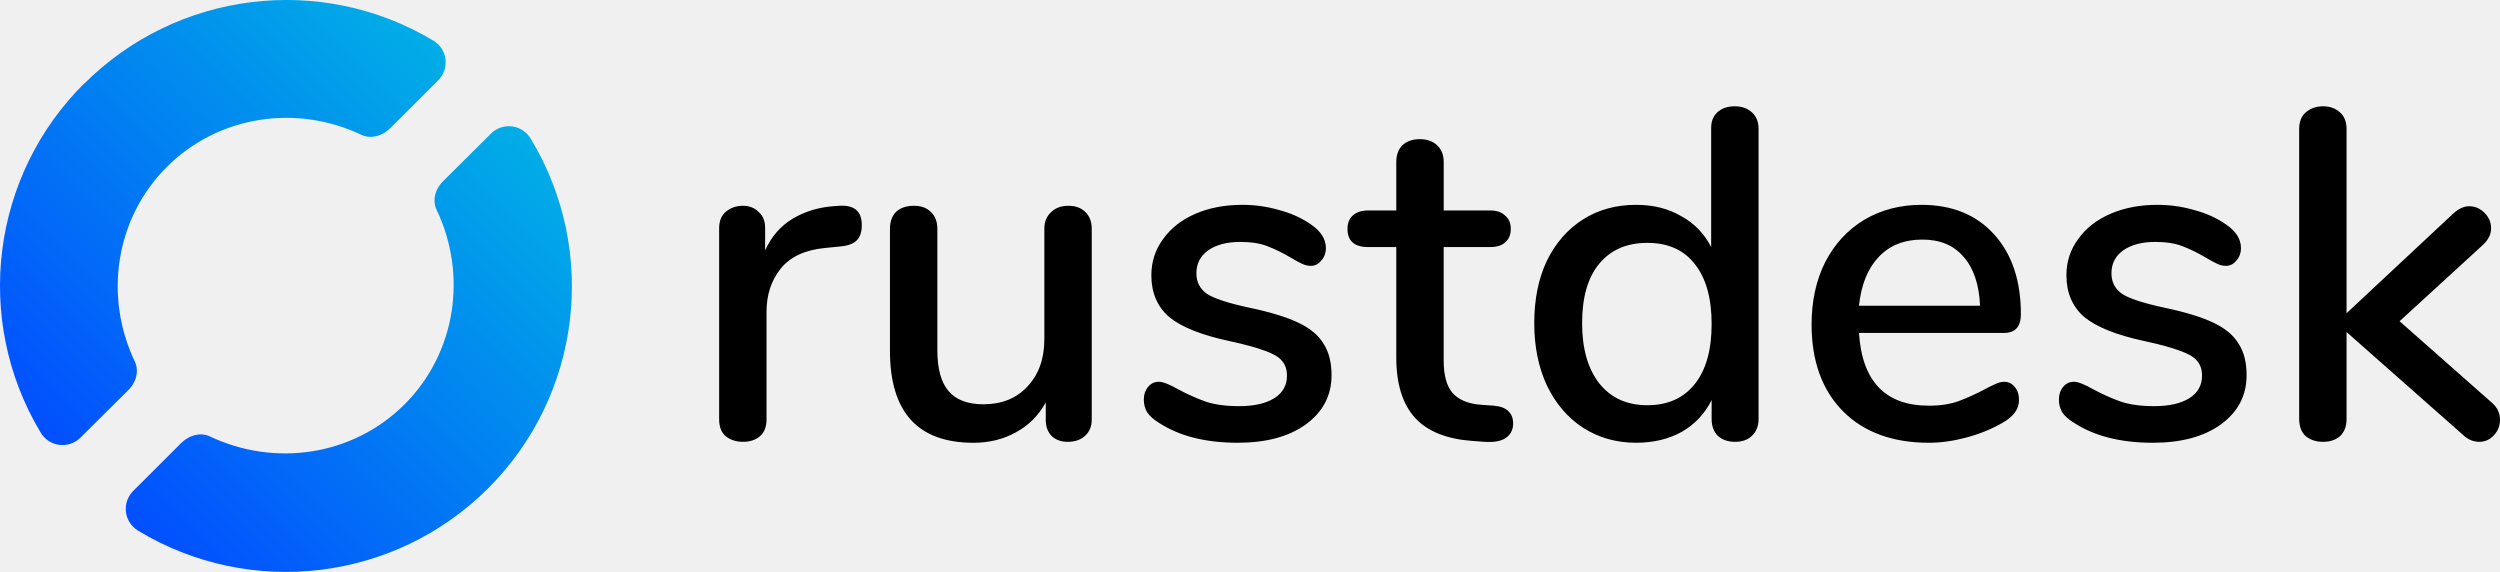
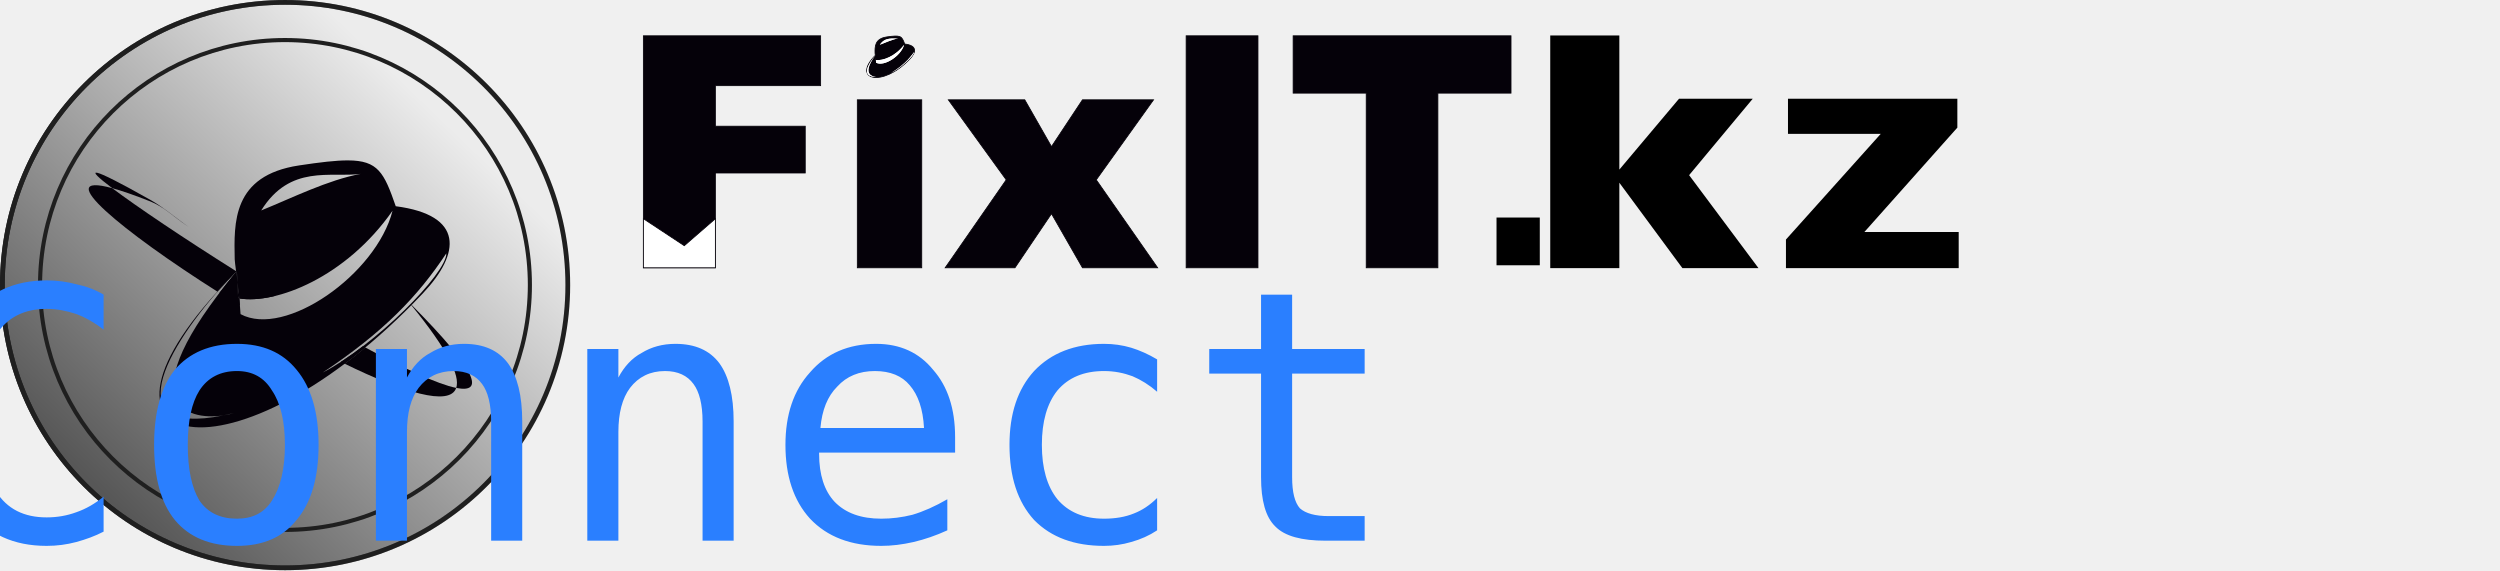
- <svg xmlns="http://www.w3.org/2000/svg" xmlns:xlink="http://www.w3.org/1999/xlink" viewBox="66.993 897.484 113.652 26">
-   <defs>
-     <linearGradient id="a" x1=".148" x2=".845" y1=".851" y2=".154" gradientTransform="matrix(26.301 0 0 26.331 90.674 911.757)" gradientUnits="userSpaceOnUse">
-       <stop offset="0" stop-color="#004ba6" style="stop-color:#024eff;stop-opacity:1" />
-       <stop offset="1" stop-color="#00bfe1" style="stop-color:#01aee6;stop-opacity:1" />
+ <svg xmlns="http://www.w3.org/2000/svg" xmlns:xlink="http://www.w3.org/1999/xlink" width="114" height="26" viewBox="0 0 30.163 6.879" version="1.1" id="svg1">
+   <defs id="defs1">
+     <linearGradient xlink:href="#linearGradient5513" id="linearGradient5515" x1="33.226" y1="137.342" x2="106.931" y2="60.852" gradientUnits="userSpaceOnUse" />
+     <linearGradient id="linearGradient5513">
+       <stop style="stop-color:#575757;stop-opacity:1;" offset="0" id="stop5509" />
+       <stop style="stop-color:#ececec;stop-opacity:1;" offset="1" id="stop5511" />
    </linearGradient>
-     <linearGradient xlink:href="#a" id="c" x1=".148" x2=".845" y1=".851" y2=".154" gradientTransform="matrix(26.00048 0 0 25.99935 66.993 897.485)" gradientUnits="userSpaceOnUse" />
+     <linearGradient xlink:href="#linearGradient5544" id="linearGradient5546" x1="8.35" y1="94.5" x2="136.65" y2="94.5" gradientUnits="userSpaceOnUse" />
+     <linearGradient id="linearGradient5544">
+       <stop style="stop-color:#1f1f1f;stop-opacity:1;" offset="0" id="stop5540" />
+       <stop style="stop-color:#1f1f1f;stop-opacity:0;" offset="1" id="stop5542" />
+     </linearGradient>
+     <linearGradient xlink:href="#linearGradient5472" id="linearGradient5474" x1="10" y1="94.5" x2="135" y2="94.5" gradientUnits="userSpaceOnUse" />
+     <linearGradient id="linearGradient5472">
+       <stop style="stop-color:#1f1f1f;stop-opacity:1;" offset="0" id="stop5470" />
+     </linearGradient>
+     <linearGradient xlink:href="#linearGradient5472" id="linearGradient5506" gradientUnits="userSpaceOnUse" x1="10" y1="94.5" x2="135" y2="94.5" gradientTransform="matrix(0.8663229,0,0,0.8663229,9.667595,12.60848)" />
  </defs>
-   <linearGradient id="b" x1=".148" x2=".845" y1=".851" y2=".154" gradientTransform="matrix(26.301 0 0 26.331 90.674 911.757)" gradientUnits="userSpaceOnUse">
-     <stop offset="0" stop-color="#004ba6" style="stop-color:#0071ff;stop-opacity:1" />
-     <stop offset="1" stop-color="#00bfe1" style="stop-color:#00bfe1;stop-opacity:1" />
-   </linearGradient>
-   <path d="M105.147 906.839q1.024-.064 1.024.875 0 .469-.235.704-.234.234-.81.277l-.64.064q-1.344.128-2.006.939-.64.81-.64 1.962v4.886q0 .512-.298.768-.3.256-.768.256-.47 0-.79-.256-.298-.256-.298-.768v-8.683q0-.49.298-.747.32-.277.79-.277.426 0 .704.277.298.256.298.726v1.024q.427-.939 1.238-1.43.81-.49 1.834-.576zm10.411 0q.49 0 .768.277.298.278.298.768v8.683q0 .448-.298.725-.3.278-.79.278-.448 0-.725-.256-.277-.278-.277-.726v-.81q-.491.896-1.366 1.365-.853.47-1.92.47-3.797 0-3.797-4.182v-5.547q0-.49.277-.768.299-.277.81-.277.492 0 .769.277.299.278.299.768v5.526q0 1.258.512 1.856.512.597 1.578.597 1.259 0 2.006-.81.768-.811.768-2.155v-5.014q0-.469.298-.746.299-.299.79-.299zm7.701 10.773q-2.176 0-3.563-.896-.384-.234-.554-.49-.15-.256-.15-.576 0-.342.192-.576.192-.235.49-.235.278 0 .876.341.64.342 1.237.555.619.213 1.536.213 1.024 0 1.6-.362.576-.363.576-1.024 0-.427-.235-.683-.213-.256-.768-.448-.554-.213-1.642-.448-1.878-.405-2.71-1.088-.81-.704-.81-1.899 0-.917.533-1.642.533-.747 1.472-1.152.939-.406 2.133-.406.854 0 1.664.235.81.213 1.43.64.703.47.703 1.088 0 .341-.213.576-.192.235-.47.235-.191 0-.383-.086-.192-.085-.512-.277-.576-.341-1.088-.533-.49-.192-1.237-.192-.896 0-1.451.384-.533.384-.533 1.045 0 .597.49.939.512.32 1.899.618 1.43.299 2.24.683.81.384 1.152.96.363.555.363 1.43 0 1.386-1.174 2.24-1.152.831-3.093.831zm11.648-1.685q.47.043.661.256.213.192.213.555 0 .426-.34.66-.32.214-.96.172l-.577-.043q-1.728-.128-2.581-1.045-.854-.94-.854-2.752v-5.014h-1.28q-.938 0-.938-.832 0-.384.234-.597.256-.235.704-.235h1.28v-2.197q0-.49.278-.768.298-.277.79-.277.49 0 .788.277.3.277.3.768v2.197h2.111q.448 0 .683.235.256.213.256.597 0 .406-.256.619-.235.213-.683.213h-2.112v5.163q0 1.003.405 1.472.427.47 1.28.533zm10.943-13.611q.491 0 .79.278.299.277.299.746v13.184q0 .491-.299.768-.277.278-.768.278-.49 0-.79-.278-.277-.277-.277-.768v-.853q-.469.939-1.365 1.45-.896.491-2.07.491-1.343 0-2.41-.682-1.045-.683-1.643-1.92-.576-1.238-.576-2.838 0-1.621.576-2.837.598-1.216 1.643-1.877 1.045-.662 2.41-.662 1.174 0 2.049.512.896.491 1.365 1.408v-5.418q0-.448.277-.704.3-.278.79-.278zm-3.967 13.59q1.386 0 2.154-.96t.768-2.731q0-1.77-.768-2.73-.746-.96-2.154-.96t-2.198.96q-.768.938-.768 2.687 0 1.75.79 2.752.79.982 2.176.982zm16.213-1.067q.299 0 .49.235.193.234.193.597 0 .619-.768 1.045-.747.427-1.643.662-.875.234-1.685.234-2.475 0-3.904-1.429-1.43-1.45-1.43-3.947 0-1.6.619-2.837.64-1.237 1.77-1.92 1.153-.683 2.603-.683 2.091 0 3.307 1.344 1.216 1.344 1.216 3.627 0 .853-.768.853h-6.592q.213 3.307 3.179 3.307.789 0 1.365-.213.576-.214 1.216-.555.064-.043.341-.17.299-.15.491-.15zm-3.712-6.464q-1.237 0-1.984.79-.747.789-.896 2.218h5.504q-.064-1.45-.747-2.219-.661-.789-1.877-.789zm10.475 9.237q-2.176 0-3.563-.896-.384-.234-.555-.49-.149-.256-.149-.576 0-.342.192-.576.192-.235.49-.235.278 0 .875.341.64.342 1.238.555.618.213 1.536.213 1.024 0 1.6-.362.576-.363.576-1.024 0-.427-.235-.683-.213-.256-.768-.448-.555-.213-1.643-.448-1.877-.405-2.709-1.088-.81-.704-.81-1.899 0-.917.533-1.642.533-.747 1.472-1.152.938-.406 2.133-.406.853 0 1.664.235.81.213 1.43.64.703.47.703 1.088 0 .341-.213.576-.192.235-.47.235-.191 0-.383-.086-.192-.085-.512-.277-.576-.341-1.088-.533-.491-.192-1.238-.192-.896 0-1.45.384-.534.384-.534 1.045 0 .597.491.939.512.32 1.899.618 1.429.299 2.24.683.81.384 1.152.96.362.555.362 1.43 0 1.386-1.173 2.24-1.152.831-3.093.831zm15.402-1.834q.384.32.384.789 0 .405-.277.704-.277.299-.661.299-.406 0-.726-.3l-5.312-4.692v3.946q0 .512-.298.79-.299.256-.768.256-.47 0-.79-.256-.298-.278-.298-.79v-13.162q0-.512.298-.768.32-.278.79-.278.469 0 .768.278.298.256.298.768v8.362l4.864-4.544q.363-.32.704-.32.406 0 .704.299.299.299.299.704 0 .405-.363.747l-3.797 3.477z" />
-   <path fill="url(#b)" d="m89.318 903.552-2.135 2.122c-.376.337-.558.879-.347 1.337 1.422 2.976.882 6.524-1.452 8.856-2.335 2.331-5.887 2.87-8.866 1.449-.439-.197-.954-.03-1.292.312l-2.17 2.167a1.154 1.154 0 0 0 .208 1.81 13.005 13.005 0 0 0 15.91-1.912 12.97 12.97 0 0 0 1.956-15.887 1.154 1.154 0 0 0-1.812-.254zm-18.467-2.305a12.969 12.969 0 0 0-2.02 15.885 1.154 1.154 0 0 0 1.812.254l2.124-2.11c.385-.336.572-.884.359-1.348-1.423-2.976-.884-6.524 1.451-8.856 2.334-2.332 5.887-2.871 8.866-1.45.434.194.942.033 1.281-.3l2.182-2.18a1.152 1.152 0 0 0-.208-1.81 13.009 13.009 0 0 0-15.893 1.973z" style="fill:url(#c);stroke-width:.988" />
+   <g id="layer1">
+     <g id="g2" transform="matrix(0.0573037,0,0,0.05730361,-0.714932,-1.97561)">
+       <ellipse style="opacity:1;fill:url(#linearGradient5515);fill-opacity:1;stroke:url(#linearGradient5546);stroke-width:1;stroke-dasharray:none" id="path900" cx="72.5" cy="94.5" rx="59.524" ry="59.524" />
+       <ellipse style="fill:none;fill-opacity:1;stroke:url(#linearGradient5474);stroke-width:1;stroke-dasharray:none;stroke-opacity:1" id="path900-5" cx="72.5" cy="94.5" rx="59.524" ry="59.524" />
+       <ellipse style="fill:none;fill-opacity:1;stroke:url(#linearGradient5506);stroke-width:0.866;stroke-dasharray:none;stroke-opacity:1" id="path900-5-7" cx="72.476" cy="94.476" rx="51.567" ry="51.567" />
+       <path id="path367-7-5" style="fill:#050109;fill-rule:evenodd;stroke-width:0.747" d="m 85.712,68.244 c -2.503,-0.004 -5.795,0.386 -10.26,1.058 -14.106,2.122 -13.71,12.098 -13.559,19.772 0.006,0.334 0.146,1.427 0.308,2.653 0.248,-0.241 0.277,0.88 0.286,2.176 0.209,1.572 0.4,3.042 0.393,3.413 7.657,1.249 22.409,-4.39 32.246,-18.47 -3.425,13.398 -22.622,26.829 -32.005,21.769 l -0.241,-3.3 c -0.4,0.308 -0.38,-1.708 -0.393,-3.413 -0.102,-0.762 -0.19,-1.449 -0.286,-2.176 -7.6e-4,7.4e-4 -0.001,7.9e-4 -0.002,0.002 -22.903,27.601 -10.639,31.467 -2.624,30.196 0.684,-0.14 1.393,-0.299 2.139,-0.483 -0.651,0.198 -1.377,0.362 -2.139,0.483 -23.706,4.858 -10.944,-16.379 1.909,-29.475 -37.674,38.223 0.638,45.486 40.02,3.798 8.015,-8.485 8.66,-16.479 -5.705,-18.353 -2.453,-7.053 -3.691,-9.64 -10.087,-9.65 z m -24.228,24.205 c 0.236,-0.239 0.473,-0.479 0.715,-0.721 -0.238,0.237 -0.476,0.478 -0.715,0.721 z m 26.915,-21.365 c -6.95,1.314 -14.366,5.038 -20.926,7.7 6.09,-9.786 14.641,-6.86 20.926,-7.7 z m 18.051,16.733 c 0.116,4.188 -15.056,19.431 -26.045,25.108 12.861,-8.551 20.033,-16.031 26.045,-25.108 z" />
+       <path id="path365-7-3-0" style="fill:#050109;fill-rule:evenodd;stroke-width:0.747" d="m 36.106,74.091 c 1.99,0.542 4.62,1.448 7.986,2.783 2.811,1.115 4.604,2.975 8.052,5.377 -3.381,-2.509 -5.525,-4.291 -7.906,-5.637 -13.329,-7.535 -14.048,-6.986 -8.131,-2.523 z" />
+       <path id="path5648-2-6" style="fill:#050109;fill-rule:evenodd;stroke-width:0.747" d="m 58.231,95.865 c 0.013,0.008 0.026,0.017 0.04,0.025 0.268,-0.303 0.536,-0.607 0.807,-0.905 0.397,-0.437 0.796,-0.868 1.196,-1.292 0.4,-0.424 0.802,-0.841 1.204,-1.251 -0.589,0.597 -1.159,1.187 -1.71,1.769 -0.529,0.558 -1.04,1.109 -1.536,1.654 z" />
+       <path id="path5642-4-0" style="fill:#050109;fill-rule:evenodd;stroke-width:0.747" d="m 108.532,116.147 c 5.839,1.169 4.777,-3.213 -9.391,-17.476 -0.021,0.021 -0.041,0.041 -0.061,0.061 7.69,9.417 10.314,14.863 9.452,17.414 z" />
+       <path id="path5640-4-0" style="fill:#050109;fill-rule:evenodd;stroke-width:0.747" d="m 89.381,107.629 c -0.223,0.185 -0.447,0.376 -0.67,0.557 -0.598,0.487 -1.193,0.963 -1.786,1.428 -0.593,0.465 -1.183,0.918 -1.77,1.36 -0.037,0.028 -0.075,0.054 -0.112,0.082 12.265,5.992 22.14,9.084 23.489,5.091 -3.912,-0.783 -10.923,-4.062 -19.151,-8.518 z" />
+       <path id="path5638-6-4" style="fill:#050109;fill-rule:evenodd;stroke-width:0.747" d="m 88.888,107.362 c -0.665,0.51 -1.33,1.011 -1.995,1.489 -0.742,0.534 -1.482,1.045 -2.215,1.529 -0.147,0.097 -0.292,0.188 -0.438,0.282 0.27,0.133 0.536,0.262 0.803,0.393 0.037,-0.028 0.075,-0.054 0.112,-0.082 0.587,-0.442 1.178,-0.895 1.77,-1.36 0.593,-0.465 1.188,-0.94 1.786,-1.428 0.222,-0.181 0.447,-0.373 0.67,-0.557 -0.165,-0.089 -0.327,-0.176 -0.494,-0.267 z" />
+       <path id="path5630-7-8" style="fill:#050109;fill-rule:evenodd;stroke-width:0.747" d="m 62.481,93.895 c 0.003,0.426 0.005,0.872 0.011,1.296 0.006,0.424 0.017,0.827 0.04,1.166 0.012,0.17 0.026,0.324 0.045,0.457 0.019,0.133 0.042,0.245 0.069,0.331 0.014,0.043 0.028,0.08 0.044,0.109 0.016,0.029 0.033,0.052 0.052,0.066 0.019,0.015 0.039,0.021 0.061,0.02 0.022,-0.002 0.045,-0.012 0.07,-0.032 0.002,-0.093 -0.009,-0.254 -0.029,-0.469 -0.02,-0.215 -0.05,-0.482 -0.086,-0.788 -0.073,-0.61 -0.173,-1.371 -0.278,-2.157 z" />
+       <path id="path5628-3-3" style="fill:#050109;fill-rule:evenodd;stroke-width:0.747" d="m 62.194,91.719 c -6.7e-4,6.5e-4 -10e-4,7.2e-4 -0.002,0.002 v 5.2e-4 c -0.716,0.863 -1.397,1.702 -2.045,2.519 -0.518,0.652 -0.999,1.279 -1.475,1.903 1.418,0.896 2.858,1.789 4.312,2.677 l -0.111,-1.512 c -0.025,0.019 -0.049,0.03 -0.07,0.032 -0.022,0.002 -0.042,-0.005 -0.061,-0.02 -0.019,-0.015 -0.036,-0.037 -0.052,-0.066 -0.016,-0.029 -0.031,-0.066 -0.044,-0.109 -0.027,-0.086 -0.05,-0.198 -0.069,-0.331 -0.019,-0.133 -0.033,-0.287 -0.045,-0.457 -0.023,-0.339 -0.034,-0.742 -0.04,-1.166 -0.006,-0.424 -0.008,-0.87 -0.011,-1.296 -0.102,-0.762 -0.19,-1.449 -0.286,-2.176 z" />
+       <path id="path5626-1-4" style="fill:#050109;fill-rule:evenodd;stroke-width:0.747" d="m 62.194,91.719 c 0.096,0.727 0.185,1.414 0.286,2.176 -0.002,-0.324 -0.006,-0.637 -0.014,-0.92 -0.008,-0.283 -0.02,-0.538 -0.04,-0.744 -0.01,-0.103 -0.022,-0.194 -0.036,-0.271 -0.014,-0.077 -0.03,-0.139 -0.049,-0.184 -0.019,-0.046 -0.04,-0.075 -0.065,-0.085 -0.025,-0.01 -0.052,-0.002 -0.083,0.028 z" />
+       <path id="path5624-5-1" style="fill:#050109;fill-rule:evenodd;stroke-width:0.747" d="m 62.174,91.562 c -11.055,-6.949 -20.999,-13.647 -26.068,-17.47 -13.248,-3.606 2.152,9.116 22.125,21.773 0.496,-0.544 1.006,-1.095 1.536,-1.654 0.552,-0.582 1.122,-1.172 1.71,-1.769 -0.402,0.409 -0.803,0.826 -1.204,1.251 -0.4,0.424 -0.799,0.855 -1.196,1.292 -0.271,0.298 -0.538,0.602 -0.807,0.905 1.038,-1.166 3.064,-3.295 3.921,-4.169 v 0 -5.2e-4 c 7.3e-4,-8.3e-4 0.001,-9e-4 0.002,-0.002 -0.008,-0.058 -0.013,-0.1 -0.02,-0.158 z" />
+       <path id="path5622-1-0" style="fill:#050109;fill-rule:evenodd;stroke-width:0.747" d="m 62.174,91.562 c 0.008,0.058 0.013,0.1 0.02,0.158 0.031,-0.03 0.059,-0.039 0.083,-0.028 0.025,0.01 0.046,0.039 0.065,0.085 0.019,0.046 0.035,0.108 0.049,0.184 0.014,0.077 0.026,0.168 0.036,0.271 0.02,0.206 0.032,0.46 0.04,0.744 0.008,0.283 0.011,0.596 0.014,0.92 0.105,0.786 0.205,1.547 0.278,2.157 0.036,0.305 0.066,0.573 0.086,0.788 0.02,0.215 0.031,0.376 0.029,0.469 0.239,0.039 0.486,0.072 0.738,0.097 0.253,0.025 0.512,0.044 0.778,0.056 0.266,0.012 0.537,0.017 0.814,0.015 0.278,-0.002 0.561,-0.01 0.85,-0.026 0.289,-0.015 0.583,-0.038 0.883,-0.067 0.299,-0.029 0.604,-0.066 0.913,-0.11 0.309,-0.043 0.623,-0.093 0.942,-0.151 0.318,-0.058 0.641,-0.122 0.967,-0.194 0.261,-0.057 0.526,-0.122 0.791,-0.189 -2.824,-1.716 -5.632,-3.454 -8.376,-5.179 z" />
+     </g>
+     <text xml:space="preserve" style="font-size:4.233px;font-family:Consolas;-inkscape-font-specification:'Consolas, Normal';text-align:end;letter-spacing:0px;text-anchor:end;fill:#2a7fff;stroke-width:0.353" x="29.616" y="6.523" id="text1">
+       <tspan style="stroke-width:0.353;fill:#2a7fff" x="29.616" y="6.523" id="tspan2">Connect</tspan>
+     </text>
+     <g id="g6" transform="matrix(0.1280052,0,0,0.1280052,6.025837,-13.38123)">
+       <path style="font-weight:bold;font-size:32.456px;font-family:Consolas;-inkscape-font-specification:'Consolas Bold';letter-spacing:-1.058px;stroke-width:0.265" d="m 121.261,129.806 v -2.694 l 8.935,-9.961 h -8.744 v -3.312 h 15.964 v 2.726 l -8.76,9.835 h 8.887 v 3.407 z" id="path5" />
+       <path style="font-weight:bold;font-size:32.456px;font-family:Consolas;-inkscape-font-specification:'Consolas Bold';letter-spacing:-1.058px;stroke-width:0.265" d="m 111.5,129.808 -5.943,-8.051 v 8.051 h -6.513 v -21.93 l 6.513,4e-5 v 12.643 l 5.626,-6.681 h 6.95 l -6,7.204 6.539,8.764 z" id="text1-2" />
+       <g id="Layer1005" transform="matrix(0.3527772,0,0,0.3527772,-70.84141,-60.40381)">
+         <path d="m 239.267,477.119 h 47.362 v 13.32 h -28.126 v 10.823 h 24.013 v 12.512 h -24.013 v 25.326 h -19.236 z m 57.161,17.086 h 17.216 v 44.895 h -17.216 z m 24.316,0 h 20.42 l 7.143,12.512 8.283,-12.512 h 18.991 l -15.311,21.387 16.408,23.508 h -20.088 l -8.283,-14.46 -9.77,14.46 H 319.893 l 16.321,-23.508 z m 63.539,-17.086 h 19.193 v 61.981 h -19.193 z m 28.588,0 h 58.214 v 15.311 h -19.539 v 46.67 h -19.15 v -46.67 h -19.525 z" style="fill:#050109;fill-rule:evenodd;stroke:#050109;stroke-width:0.216;stroke-linecap:butt;stroke-linejoin:miter;stroke-dasharray:none" id="path27" />
+         <path d="m 239.267,539.099 h 19.237 v -13.122 l -8.307,7.214 -10.93,-7.214 z" style="fill:#ffffff;fill-rule:evenodd;stroke:#050109;stroke-width:0.216;stroke-linecap:butt;stroke-linejoin:miter;stroke-dasharray:none" id="path28" />
+       </g>
+       <g id="Layer1006" transform="matrix(0.3527772,0,0,0.3527772,-70.73812,-60.78028)">
+         <path d="m 308.794,480.366 c -0.798,-2.162 -1.045,-2.419 -4.754,-1.893 -3.296,0.468 -3.204,2.665 -3.168,4.356 0.004,0.207 0.234,1.628 0.231,1.816 -0.165,0.12 -0.028,-1.362 -0.159,-1.231 -6.363,6.405 1.725,8.81 9.184,0.996 1.824,-1.911 2.023,-3.63 -1.333,-4.043 z" style="fill:#050109;fill-rule:evenodd;stroke:#050109;stroke-width:0.216;stroke-linecap:butt;stroke-linejoin:miter;stroke-dasharray:none" id="path29" />
+         <path d="m 307.065,478.866 c -1.624,0.289 -3.357,1.11 -4.89,1.696 1.423,-2.156 3.421,-1.511 4.89,-1.696 z" style="fill:#ffffff;fill-rule:evenodd" id="path30" />
+         <path d="m 301.102,484.644 0.056,0.727 c 2.192,1.115 6.678,-1.844 7.478,-4.796 -2.299,3.102 -5.745,4.344 -7.535,4.069 z" style="fill:#ffffff;fill-rule:evenodd" id="path31" />
+         <path d="m 300.943,483.413 c -4.13,5.605 -0.064,5.632 0.175,5.764 -3.959,-0.079 -2.249,-3.288 -0.175,-5.764 z" style="fill:#ffffff;fill-rule:evenodd" id="path32" />
+         <path d="m 305.197,488.083 c 3.005,-1.884 4.681,-3.532 6.086,-5.531 0.027,0.923 -3.518,4.28 -6.086,5.531 z" style="fill:#ffffff;fill-rule:evenodd" id="path33" />
+         <path d="m 307.065,478.866 c -1.624,0.289 -3.357,1.11 -4.89,1.696 1.423,-2.156 3.421,-1.511 4.89,-1.696 z" style="fill:#ffffff;fill-rule:evenodd" id="path35" />
+         <path d="m 301.102,484.644 0.056,0.727 c 2.192,1.115 6.678,-1.844 7.478,-4.796 -2.299,3.102 -5.745,4.344 -7.535,4.069 z" style="fill:#ffffff;fill-rule:evenodd" id="path36" />
+         <path d="m 300.943,483.413 c -4.13,5.605 -0.064,5.632 0.175,5.764 -3.959,-0.079 -2.249,-3.288 -0.175,-5.764 z" style="fill:#ffffff;fill-rule:evenodd" id="path37" />
+         <path d="m 305.197,488.083 c 3.005,-1.884 4.681,-3.532 6.086,-5.531 0.027,0.923 -3.518,4.28 -6.086,5.531 z" style="fill:#ffffff;fill-rule:evenodd" id="path38" />
+       </g>
+       <text xml:space="preserve" style="font-style:normal;font-variant:normal;font-weight:bold;font-stretch:normal;font-size:25.092px;font-family:Consolas;-inkscape-font-specification:'Consolas Bold';letter-spacing:-0.753px;fill:#000000;stroke-width:0.188" x="88.479" y="129.542" id="text2">
+         <tspan id="tspan2-8" style="stroke-width:0.188" x="88.479" y="129.542">.</tspan>
+       </text>
+     </g>
+   </g>
</svg>
